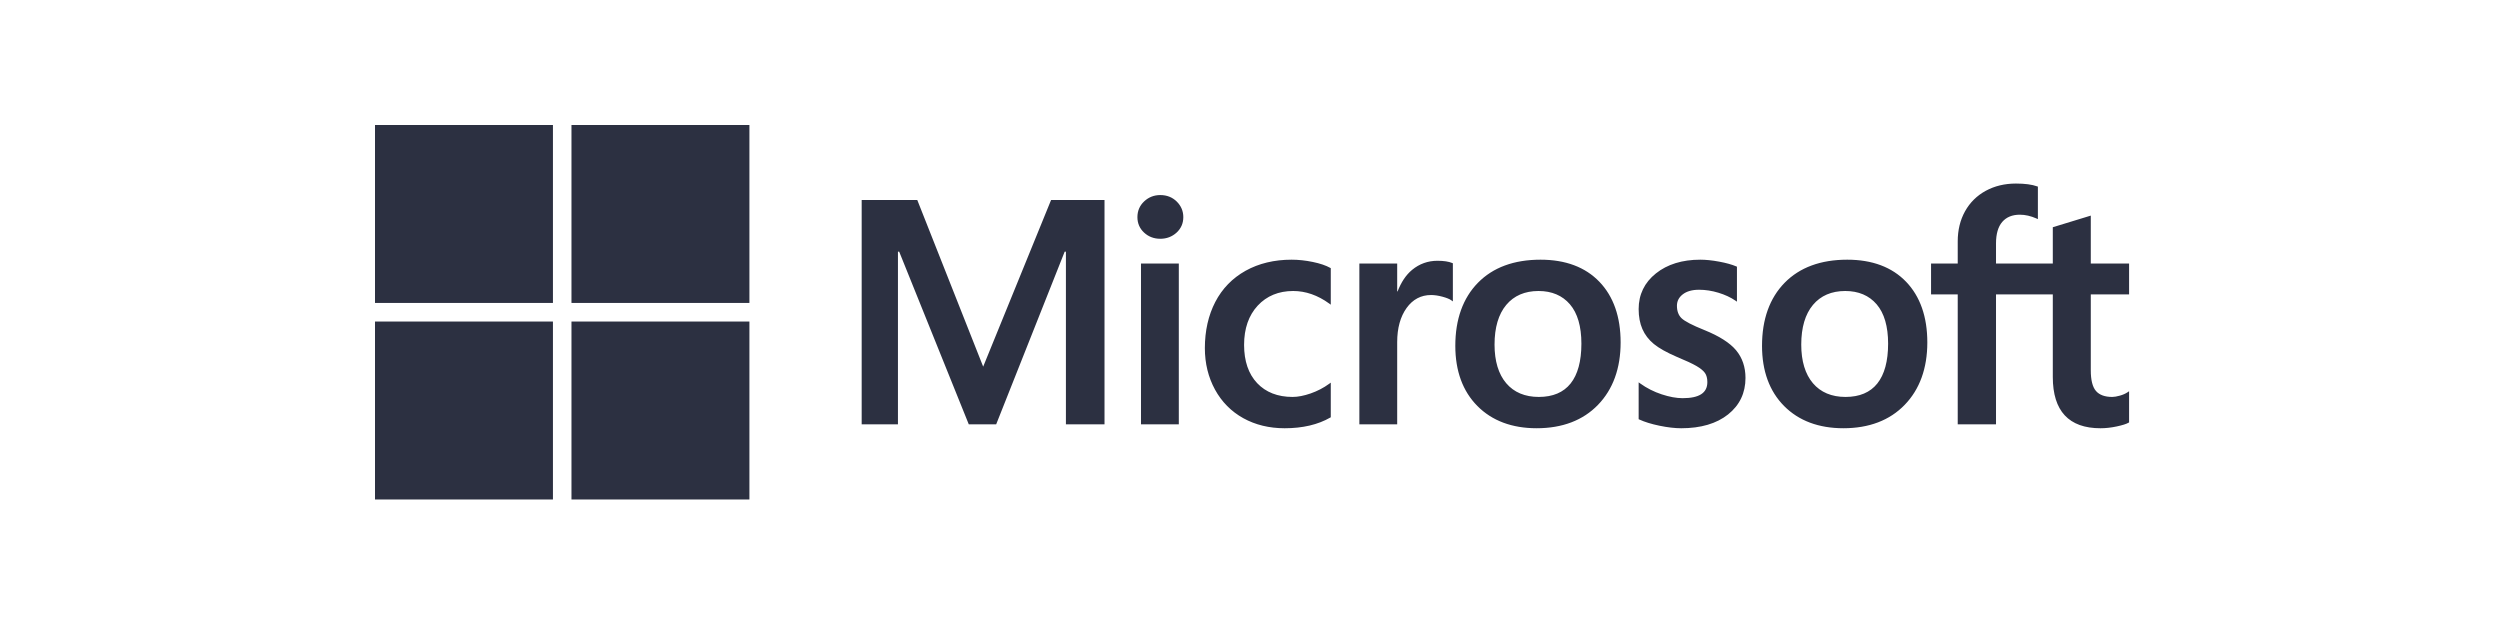
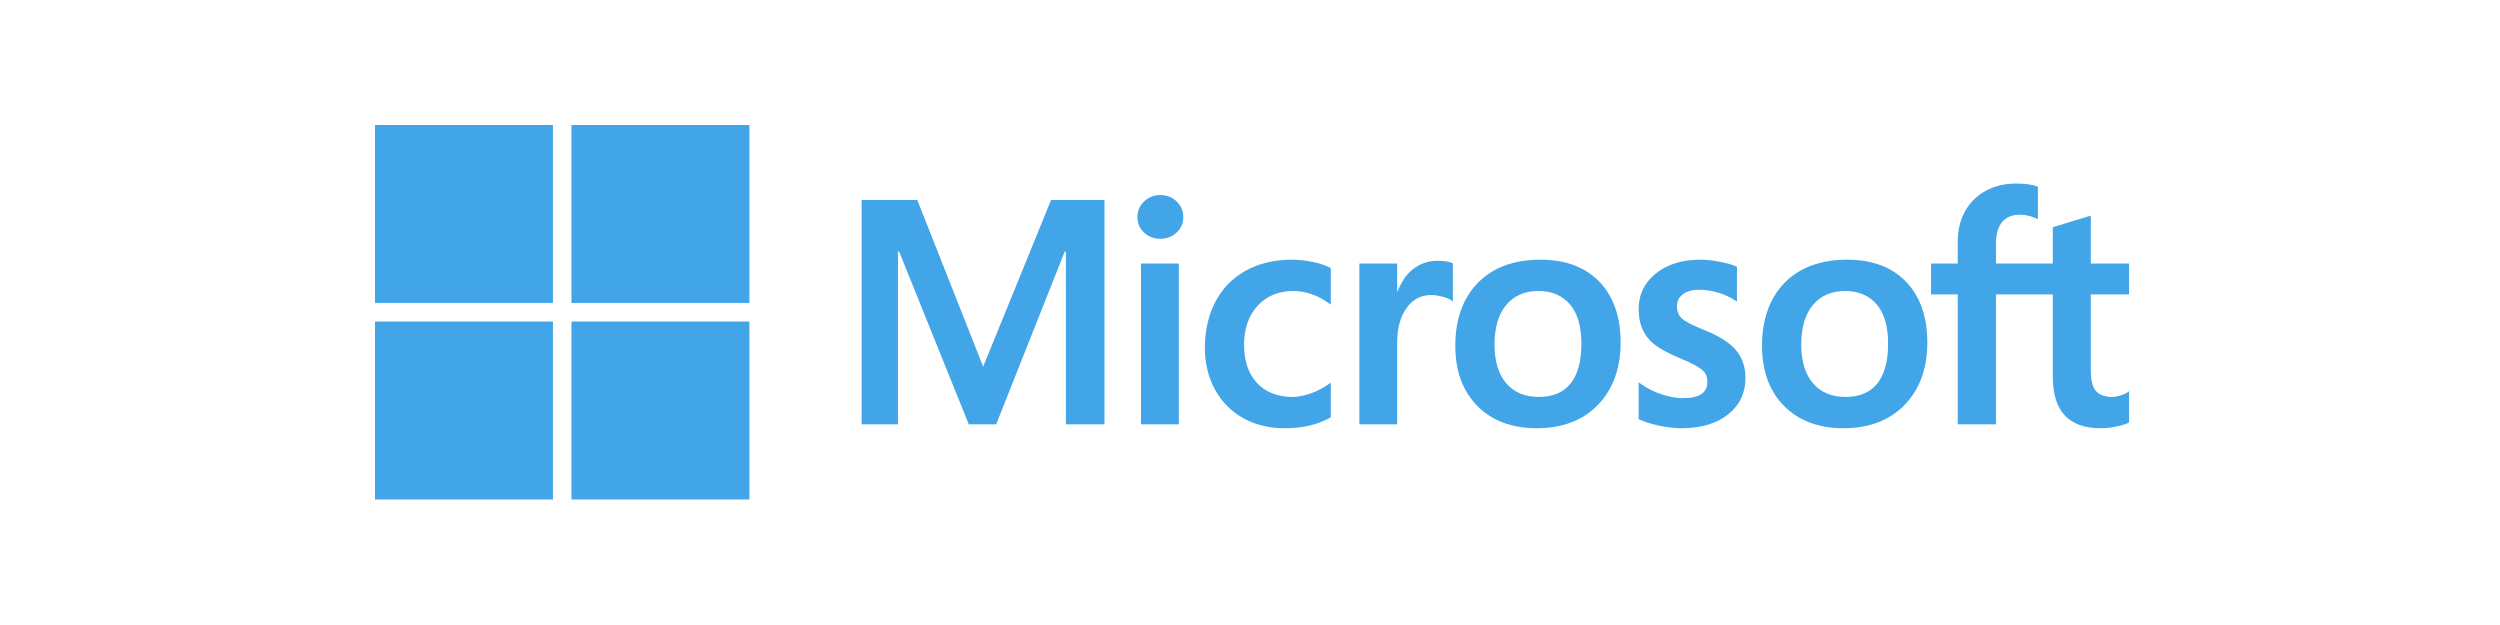
<svg xmlns="http://www.w3.org/2000/svg" width="200px" height="50px" viewBox="0 0 200 50" version="1.1">
  <defs />
  <g id="git.com" stroke="none" stroke-width="1" fill="none" fill-rule="evenodd">
-     <g id="microsoft" fill-rule="nonzero" fill="#2C3041">
+     <g id="microsoft" fill-rule="nonzero" fill="#42A5E8">
      <path d="M170.327,23.553 L170.327,21.085 L167.263,21.085 L167.263,17.248 L167.16,17.28 L164.281,18.161 L164.224,18.178 L164.224,21.085 L159.681,21.085 L159.681,19.466 C159.681,18.712 159.85,18.134 160.182,17.75 C160.512,17.369 160.984,17.176 161.586,17.176 C162.019,17.176 162.467,17.278 162.918,17.479 L163.031,17.529 L163.031,14.93 L162.978,14.911 C162.557,14.76 161.985,14.684 161.276,14.684 C160.382,14.684 159.57,14.878 158.861,15.264 C158.153,15.65 157.595,16.201 157.204,16.901 C156.815,17.601 156.618,18.41 156.618,19.304 L156.618,21.085 L154.484,21.085 L154.484,23.553 L156.618,23.553 L156.618,33.949 L159.681,33.949 L159.681,23.553 L164.224,23.553 L164.224,30.16 C164.224,32.881 165.508,34.26 168.039,34.26 C168.455,34.26 168.893,34.211 169.34,34.115 C169.795,34.017 170.105,33.92 170.287,33.815 L170.327,33.791 L170.327,31.3 L170.203,31.383 C170.037,31.494 169.83,31.584 169.587,31.652 C169.343,31.72 169.139,31.755 168.982,31.755 C168.389,31.755 167.95,31.595 167.678,31.279 C167.402,30.961 167.263,30.405 167.263,29.626 L167.263,23.553 L170.327,23.553 L170.327,23.553 Z M147.643,31.755 C146.531,31.755 145.654,31.386 145.036,30.66 C144.415,29.93 144.1,28.889 144.1,27.567 C144.1,26.203 144.415,25.135 145.037,24.392 C145.655,23.654 146.523,23.28 147.618,23.28 C148.68,23.28 149.525,23.638 150.131,24.344 C150.74,25.053 151.049,26.112 151.049,27.493 C151.049,28.89 150.758,29.963 150.185,30.68 C149.617,31.393 148.761,31.755 147.643,31.755 L147.643,31.755 Z M147.779,20.775 C145.658,20.775 143.973,21.396 142.771,22.622 C141.571,23.849 140.962,25.545 140.962,27.666 C140.962,29.68 141.556,31.3 142.728,32.481 C143.9,33.661 145.495,34.259 147.469,34.259 C149.525,34.259 151.176,33.629 152.377,32.386 C153.578,31.145 154.186,29.464 154.186,27.393 C154.186,25.347 153.615,23.715 152.489,22.543 C151.362,21.369 149.777,20.775 147.779,20.775 L147.779,20.775 Z M136.023,20.775 C134.58,20.775 133.386,21.144 132.475,21.872 C131.557,22.604 131.092,23.564 131.092,24.726 C131.092,25.33 131.192,25.866 131.39,26.321 C131.589,26.778 131.897,27.18 132.306,27.517 C132.711,27.851 133.338,28.202 134.168,28.559 C134.865,28.846 135.386,29.089 135.716,29.28 C136.039,29.468 136.269,29.656 136.398,29.84 C136.524,30.02 136.588,30.265 136.588,30.569 C136.588,31.433 135.941,31.854 134.609,31.854 C134.115,31.854 133.551,31.751 132.934,31.547 C132.316,31.344 131.739,31.052 131.219,30.678 L131.092,30.587 L131.092,33.536 L131.139,33.558 C131.572,33.758 132.119,33.926 132.763,34.059 C133.406,34.192 133.99,34.26 134.497,34.26 C136.063,34.26 137.324,33.889 138.244,33.157 C139.17,32.42 139.639,31.437 139.639,30.235 C139.639,29.368 139.387,28.624 138.889,28.024 C138.394,27.429 137.536,26.883 136.339,26.401 C135.385,26.018 134.774,25.7 134.522,25.456 C134.279,25.22 134.155,24.887 134.155,24.465 C134.155,24.091 134.308,23.791 134.62,23.548 C134.935,23.304 135.374,23.18 135.924,23.18 C136.434,23.18 136.957,23.261 137.476,23.419 C137.995,23.577 138.451,23.789 138.831,24.048 L138.956,24.133 L138.956,21.335 L138.908,21.315 C138.557,21.164 138.094,21.035 137.532,20.931 C136.972,20.827 136.464,20.775 136.023,20.775 L136.023,20.775 Z M123.106,31.755 C121.994,31.755 121.117,31.386 120.499,30.66 C119.878,29.93 119.563,28.89 119.563,27.567 C119.563,26.203 119.878,25.135 120.5,24.392 C121.118,23.654 121.986,23.28 123.081,23.28 C124.143,23.28 124.988,23.638 125.594,24.344 C126.203,25.053 126.512,26.112 126.512,27.493 C126.512,28.89 126.221,29.963 125.648,30.68 C125.08,31.393 124.225,31.755 123.106,31.755 L123.106,31.755 Z M123.242,20.775 C121.121,20.775 119.436,21.396 118.235,22.622 C117.034,23.849 116.425,25.545 116.425,27.666 C116.425,29.681 117.02,31.3 118.192,32.481 C119.364,33.661 120.959,34.259 122.932,34.259 C124.988,34.259 126.64,33.629 127.841,32.386 C129.041,31.145 129.65,29.464 129.65,27.393 C129.65,25.347 129.079,23.715 127.952,22.543 C126.825,21.369 125.24,20.775 123.242,20.775 L123.242,20.775 Z M111.775,23.313 L111.775,21.085 L108.749,21.085 L108.749,33.949 L111.775,33.949 L111.775,27.369 C111.775,26.25 112.029,25.33 112.529,24.636 C113.023,23.95 113.682,23.602 114.486,23.602 C114.759,23.602 115.065,23.647 115.396,23.736 C115.724,23.825 115.962,23.92 116.102,24.021 L116.229,24.114 L116.229,21.063 L116.18,21.042 C115.898,20.922 115.5,20.862 114.995,20.862 C114.235,20.862 113.554,21.106 112.971,21.587 C112.46,22.01 112.09,22.59 111.807,23.313 L111.775,23.313 L111.775,23.313 Z M103.33,20.775 C101.942,20.775 100.703,21.073 99.65,21.659 C98.594,22.248 97.778,23.087 97.223,24.155 C96.67,25.22 96.389,26.465 96.389,27.852 C96.389,29.068 96.662,30.183 97.199,31.166 C97.738,32.151 98.5,32.921 99.464,33.455 C100.427,33.989 101.54,34.26 102.772,34.26 C104.21,34.26 105.438,33.972 106.422,33.405 L106.462,33.382 L106.462,30.61 L106.335,30.703 C105.889,31.028 105.391,31.287 104.855,31.474 C104.32,31.66 103.832,31.755 103.405,31.755 C102.217,31.755 101.264,31.383 100.572,30.651 C99.879,29.917 99.527,28.887 99.527,27.591 C99.527,26.287 99.894,25.231 100.616,24.451 C101.337,23.674 102.292,23.28 103.454,23.28 C104.449,23.28 105.418,23.617 106.335,24.282 L106.462,24.374 L106.462,21.453 L106.421,21.43 C106.076,21.237 105.606,21.077 105.021,20.956 C104.439,20.836 103.871,20.775 103.33,20.775 L103.33,20.775 Z M94.305,21.085 L91.279,21.085 L91.279,33.949 L94.305,33.949 L94.305,21.085 Z M92.823,15.605 C92.325,15.605 91.891,15.774 91.534,16.11 C91.175,16.447 90.993,16.871 90.993,17.372 C90.993,17.865 91.173,18.281 91.528,18.609 C91.881,18.936 92.316,19.102 92.823,19.102 C93.33,19.102 93.767,18.936 94.124,18.61 C94.483,18.281 94.665,17.865 94.665,17.372 C94.665,16.889 94.488,16.469 94.139,16.124 C93.79,15.779 93.347,15.605 92.823,15.605 L92.823,15.605 Z M85.273,20.136 L85.273,33.949 L88.361,33.949 L88.361,15.999 L84.087,15.999 L78.654,29.332 L73.382,15.999 L68.934,15.999 L68.934,33.949 L71.836,33.949 L71.836,20.134 L71.935,20.134 L77.503,33.949 L79.693,33.949 L85.173,20.136 L85.273,20.136 L85.273,20.136 Z" id="path5056" />
      <polygon id="path5058" points="44.235 24.235 30 24.235 30 10 44.235 10" />
      <polygon id="path5060" points="59.953 24.235 45.718 24.235 45.718 10 59.953 10" />
      <polygon id="path5062" points="44.235 39.959 30 39.959 30 25.723 44.235 25.723" />
      <polygon id="path5064" points="59.953 39.959 45.718 39.959 45.718 25.723 59.953 25.723" />
    </g>
  </g>
</svg>
